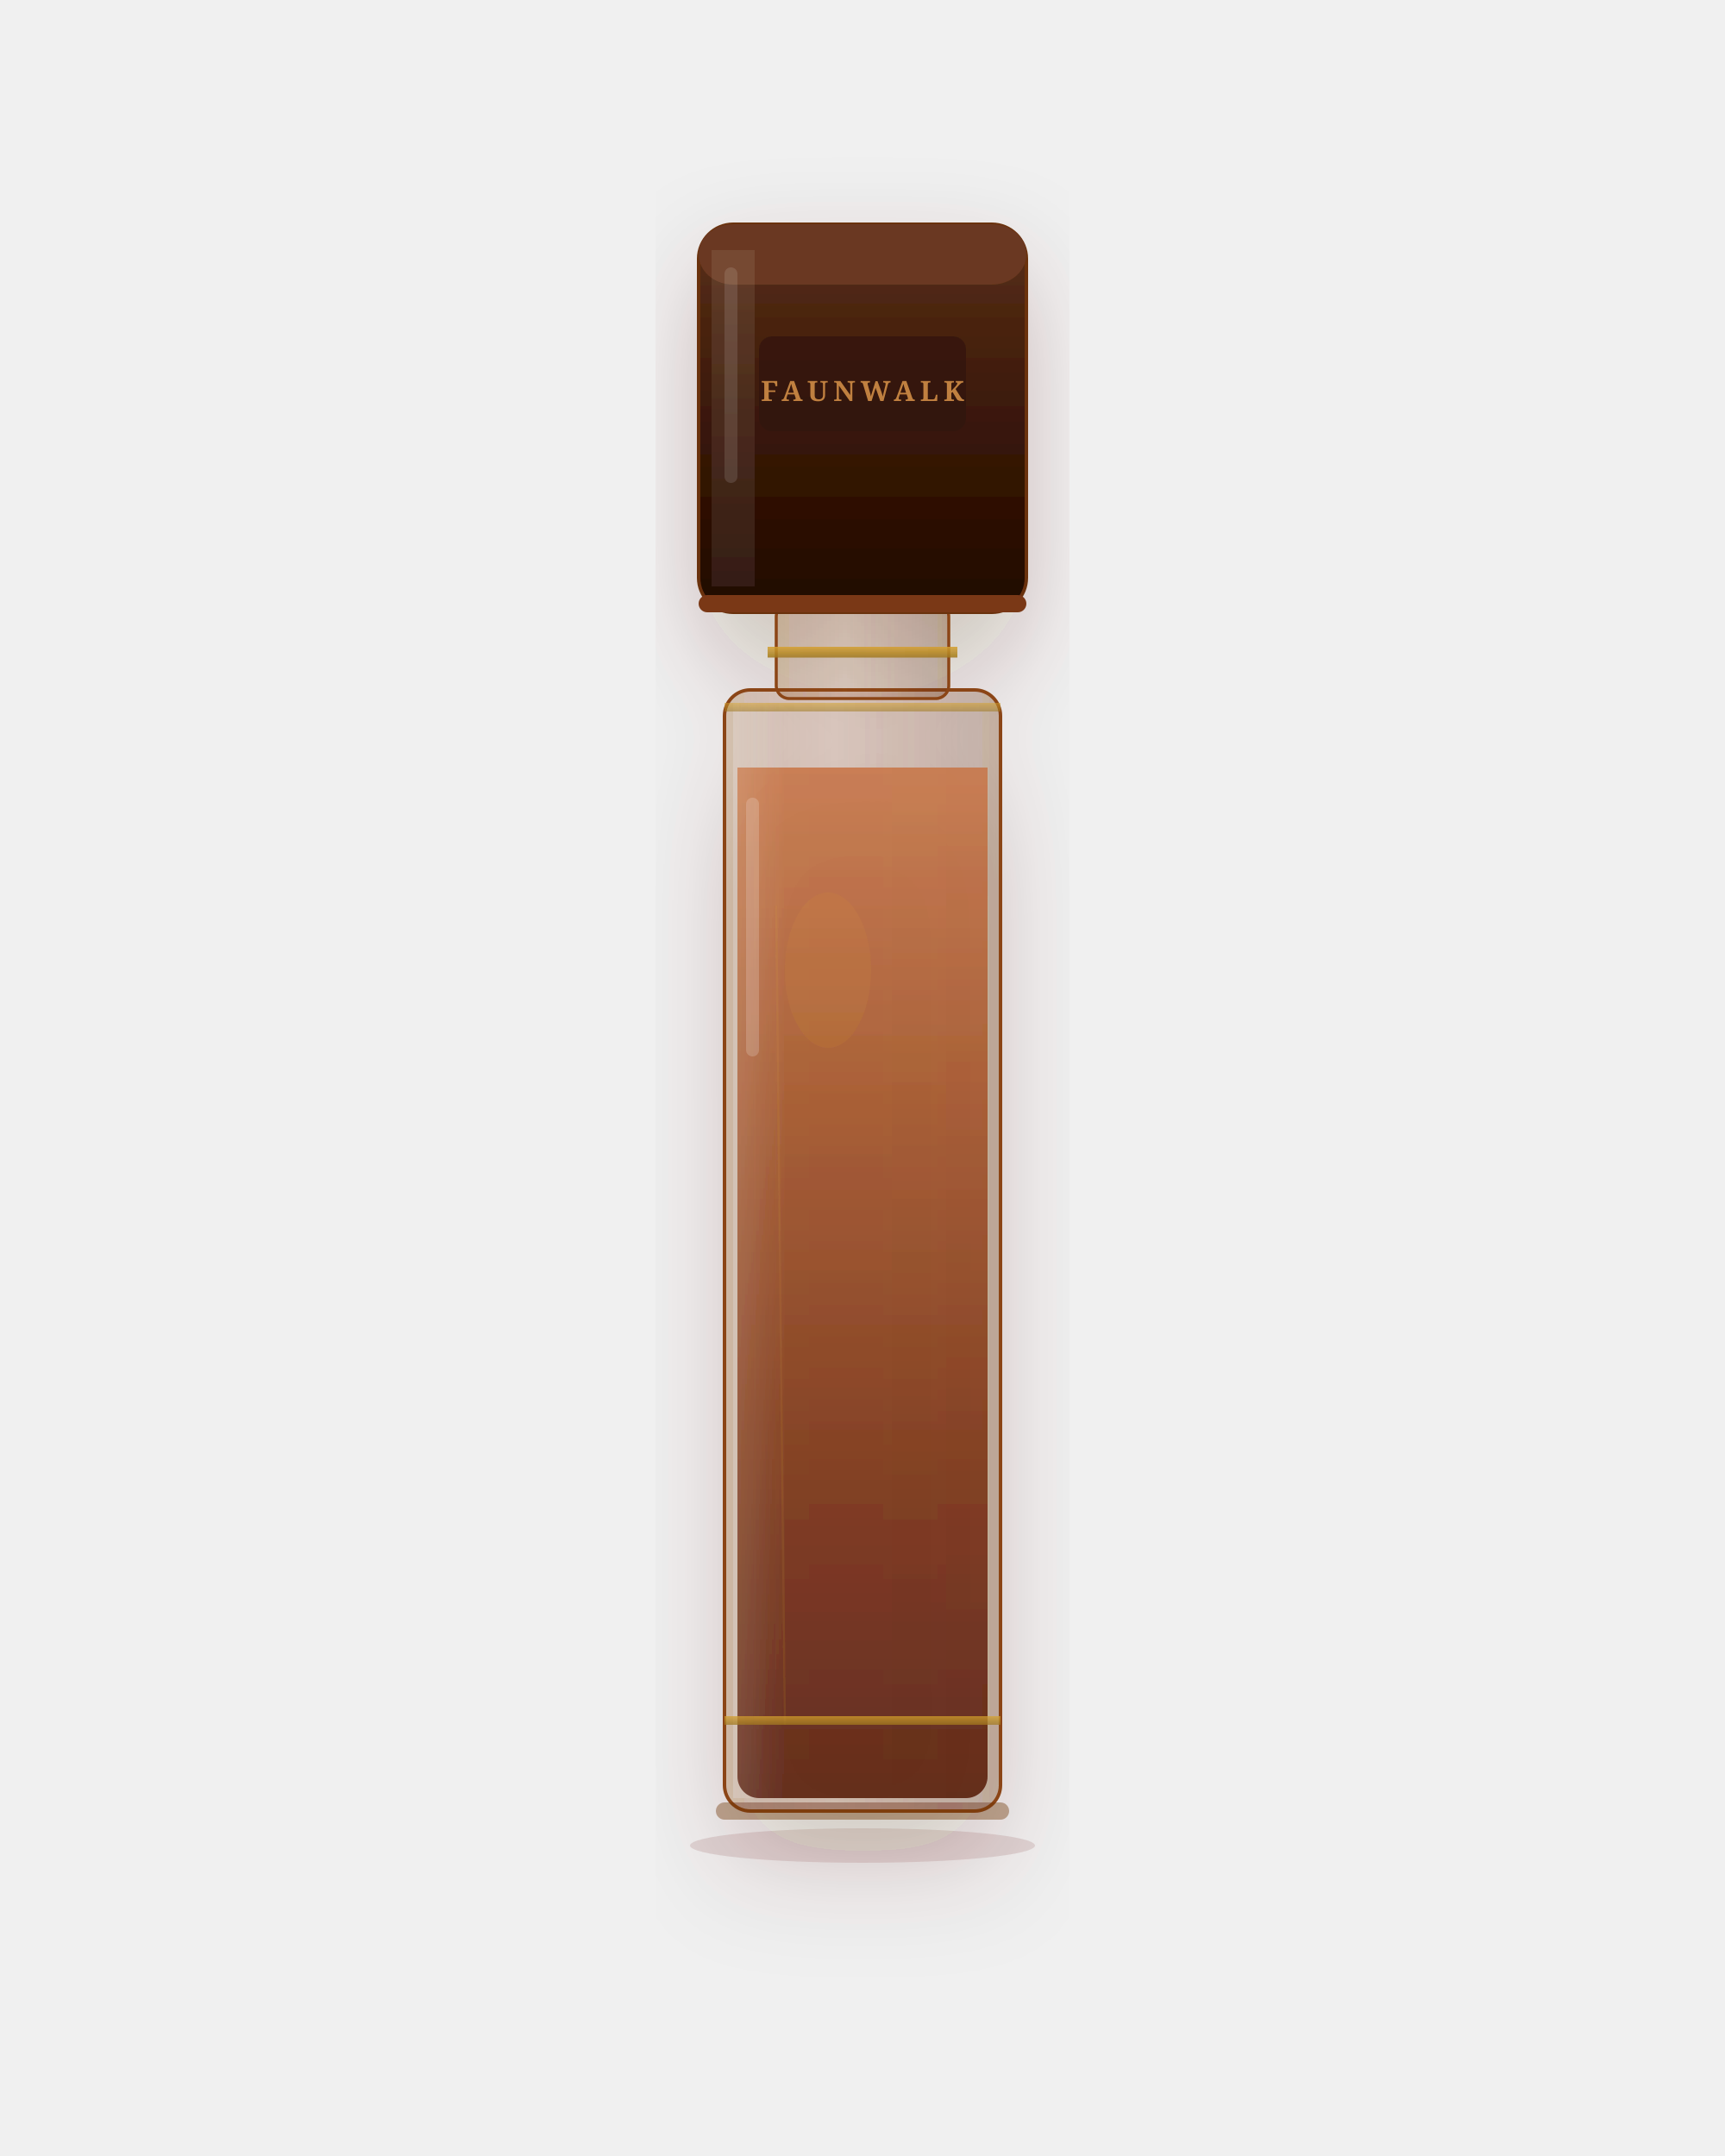
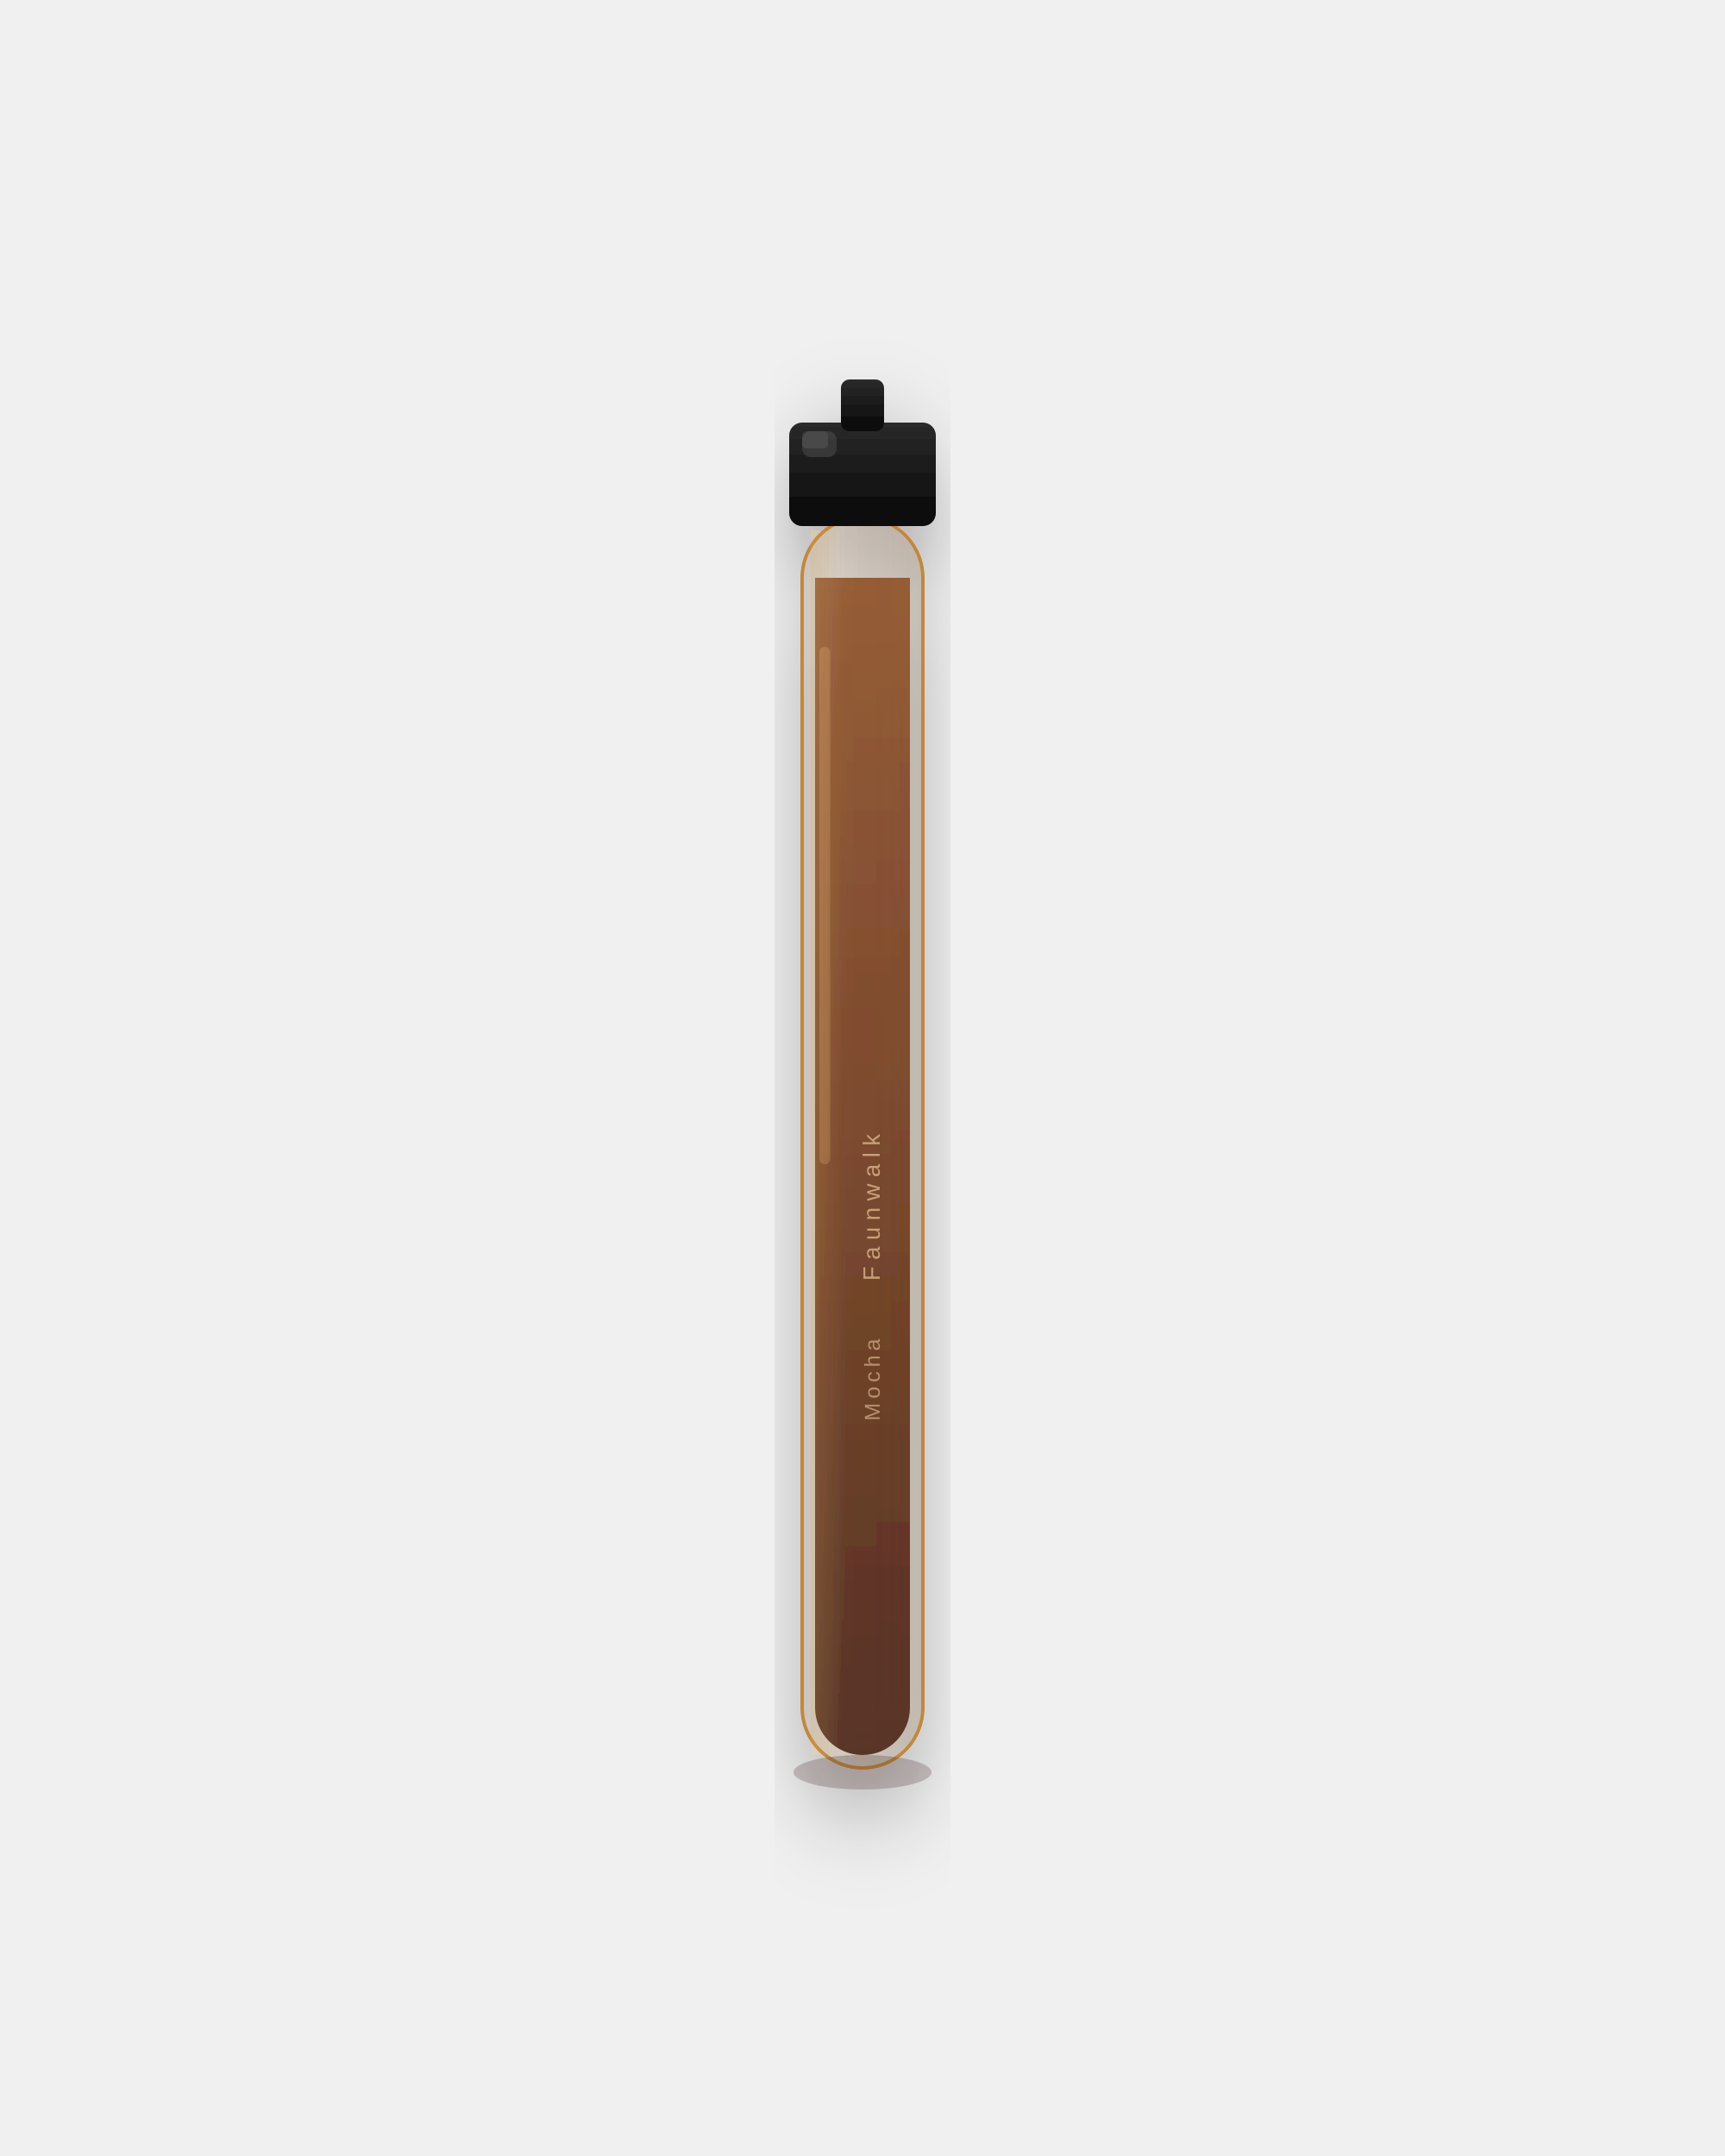
<svg xmlns="http://www.w3.org/2000/svg" viewBox="0 0 400 500" width="400" height="500">
  <defs>
-     <linearGradient id="moc-glass" x1="0" y1="0" x2="1" y2="0">
-       <stop offset="0%" stop-color="#8B4513" stop-opacity="0.25" />
-       <stop offset="40%" stop-color="#A0522D" stop-opacity="0.18" />
-       <stop offset="100%" stop-color="#6B3010" stop-opacity="0.3" />
+     <linearGradient id="fm-glass" x1="0" y1="0" x2="1" y2="0">
+       <stop offset="0%" stop-color="#a08060" stop-opacity="0.22" />
+       <stop offset="30%" stop-color="#c8a880" stop-opacity="0.13" />
+       <stop offset="68%" stop-color="#a08060" stop-opacity="0.17" />
+       <stop offset="100%" stop-color="#806040" stop-opacity="0.26" />
    </linearGradient>
-     <linearGradient id="moc-liquid" x1="0" y1="0" x2="0" y2="1">
-       <stop offset="0%" stop-color="#c8784a" />
-       <stop offset="30%" stop-color="#a85a30" />
-       <stop offset="65%" stop-color="#803818" />
-       <stop offset="100%" stop-color="#5a2010" />
+     <linearGradient id="fm-liquid" x1="0" y1="0" x2="0" y2="1">
+       <stop offset="0%" stop-color="#8a4820" />
+       <stop offset="50%" stop-color="#6a3010" />
+       <stop offset="100%" stop-color="#401808" />
    </linearGradient>
-     <linearGradient id="moc-cap" x1="0" y1="0" x2="0" y2="1">
-       <stop offset="0%" stop-color="#5a3018" />
-       <stop offset="50%" stop-color="#3a1808" />
-       <stop offset="100%" stop-color="#200800" />
+     <linearGradient id="fm-spray" x1="0" y1="0" x2="0" y2="1">
+       <stop offset="0%" stop-color="#2a2a2a" />
+       <stop offset="100%" stop-color="#080808" />
    </linearGradient>
-     <linearGradient id="moc-gold" x1="0" y1="0" x2="0" y2="1">
-       <stop offset="0%" stop-color="#d4a030" />
-       <stop offset="100%" stop-color="#a07820" />
+     <linearGradient id="fm-hl" x1="0" y1="0" x2="1" y2="0">
+       <stop offset="0%" stop-color="#d8a860" stop-opacity="0.42" />
+       <stop offset="100%" stop-color="#d8a860" stop-opacity="0" />
    </linearGradient>
-     <linearGradient id="moc-hl" x1="0" y1="0" x2="1" y2="0">
-       <stop offset="0%" stop-color="#ffffff" stop-opacity="0.3" />
-       <stop offset="100%" stop-color="#ffffff" stop-opacity="0" />
-     </linearGradient>
-     <filter id="moc-shadow">
-       <feDropShadow dx="0" dy="10" stdDeviation="12" flood-color="#5a2010" flood-opacity="0.22" />
+     <filter id="fm-sh">
+       <feDropShadow dx="0" dy="10" stdDeviation="10" flood-color="#200c04" flood-opacity="0.35" />
    </filter>
  </defs>
-   <g filter="url(#moc-shadow)">
-     <rect x="168" y="160" width="64" height="260" rx="6" fill="url(#moc-glass)" stroke="#8B4513" stroke-width="0.8" />
-     <clipPath id="moc-clip">
-       <rect x="171" y="163" width="58" height="254" rx="5" />
+   <g filter="url(#fm-sh)">
+     <rect x="186" y="120" width="28" height="290" rx="14" fill="url(#fm-glass)" stroke="#c08840" stroke-width="0.8" />
+     <clipPath id="fm-cl">
+       <rect x="189" y="123" width="22" height="284" rx="11" />
    </clipPath>
-     <rect x="171" y="178" width="58" height="239" fill="url(#moc-liquid)" clip-path="url(#moc-clip)" opacity="0.9" />
-     <ellipse cx="192" cy="225" rx="10" ry="18" fill="#d4903a" fill-opacity="0.15" clip-path="url(#moc-clip)" />
-     <line x1="180" y1="210" x2="182" y2="400" stroke="#d4a030" stroke-width="0.5" opacity="0.12" />
-     <rect x="170" y="163" width="12" height="254" fill="url(#moc-hl)" opacity="0.45" />
-     <rect x="173" y="185" width="3" height="60" rx="1.5" fill="#ffffff" opacity="0.18" />
-     <rect x="168" y="398" width="64" height="2" fill="url(#moc-gold)" opacity="0.75" />
-     <rect x="168" y="163" width="64" height="2" fill="url(#moc-gold)" opacity="0.55" />
-     <rect x="180" y="140" width="40" height="22" rx="3" fill="url(#moc-glass)" stroke="#8B4513" stroke-width="0.7" />
-     <rect x="178" y="150" width="44" height="2.5" fill="url(#moc-gold)" opacity="0.85" />
-     <rect x="195" y="128" width="10" height="14" rx="2" fill="#7a3818" />
-     <rect x="197" y="122" width="6" height="8" rx="1" fill="#6a2810" />
-     <rect x="162" y="52" width="76" height="90" rx="8" fill="url(#moc-cap)" stroke="#6B3010" stroke-width="0.8" />
-     <rect x="162" y="52" width="76" height="14" rx="8" fill="#6a3820" />
-     <rect x="165" y="58" width="10" height="78" fill="#ffffff" opacity="0.08" />
-     <rect x="168" y="62" width="3" height="50" rx="1.5" fill="#ffffff" opacity="0.12" />
-     <rect x="176" y="78" width="48" height="22" rx="3" fill="#2a1008" opacity="0.5" />
-     <text x="200" y="93" font-family="Georgia, serif" font-size="6.5" font-weight="bold" fill="#c08040" text-anchor="middle" letter-spacing="1.2">FAUNWALK</text>
-     <rect x="162" y="138" width="76" height="4" rx="2" fill="#7a3818" />
-     <rect x="166" y="418" width="68" height="4" rx="2" fill="#6B3010" opacity="0.4" />
-     <ellipse cx="200" cy="428" rx="40" ry="4" fill="#5a2010" opacity="0.12" />
+     <rect x="189" y="134" width="22" height="273" fill="url(#fm-liquid)" clip-path="url(#fm-cl)" opacity="0.82" />
+     <rect x="188" y="123" width="8" height="284" fill="url(#fm-hl)" opacity="0.5" />
+     <rect x="190" y="150" width="2.5" height="120" rx="1.25" fill="#f8c880" opacity="0.20" />
+     <text transform="rotate(-90,200,280)" x="200" y="284" font-family="Arial,sans-serif" font-size="5.5" fill="#f0d0a0" text-anchor="middle" letter-spacing="1.5" opacity="0.65">Faunwalk</text>
+     <text transform="rotate(-90,200,320)" x="200" y="324" font-family="Arial,sans-serif" font-size="5" fill="#f0d0a0" text-anchor="middle" letter-spacing="1" opacity="0.55">Mocha</text>
+     <ellipse cx="200" cy="411" rx="16" ry="4" fill="#200c04" opacity="0.2" />
+     <rect x="183" y="98" width="34" height="24" rx="3" fill="url(#fm-spray)" />
+     <rect x="195" y="88" width="10" height="12" rx="2" fill="url(#fm-spray)" />
+     <rect x="186" y="100" width="8" height="6" rx="2" fill="#484848" opacity="0.6" />
+     <rect x="186" y="100" width="6" height="4" rx="1" fill="#ffffff" opacity="0.08" />
  </g>
</svg>
